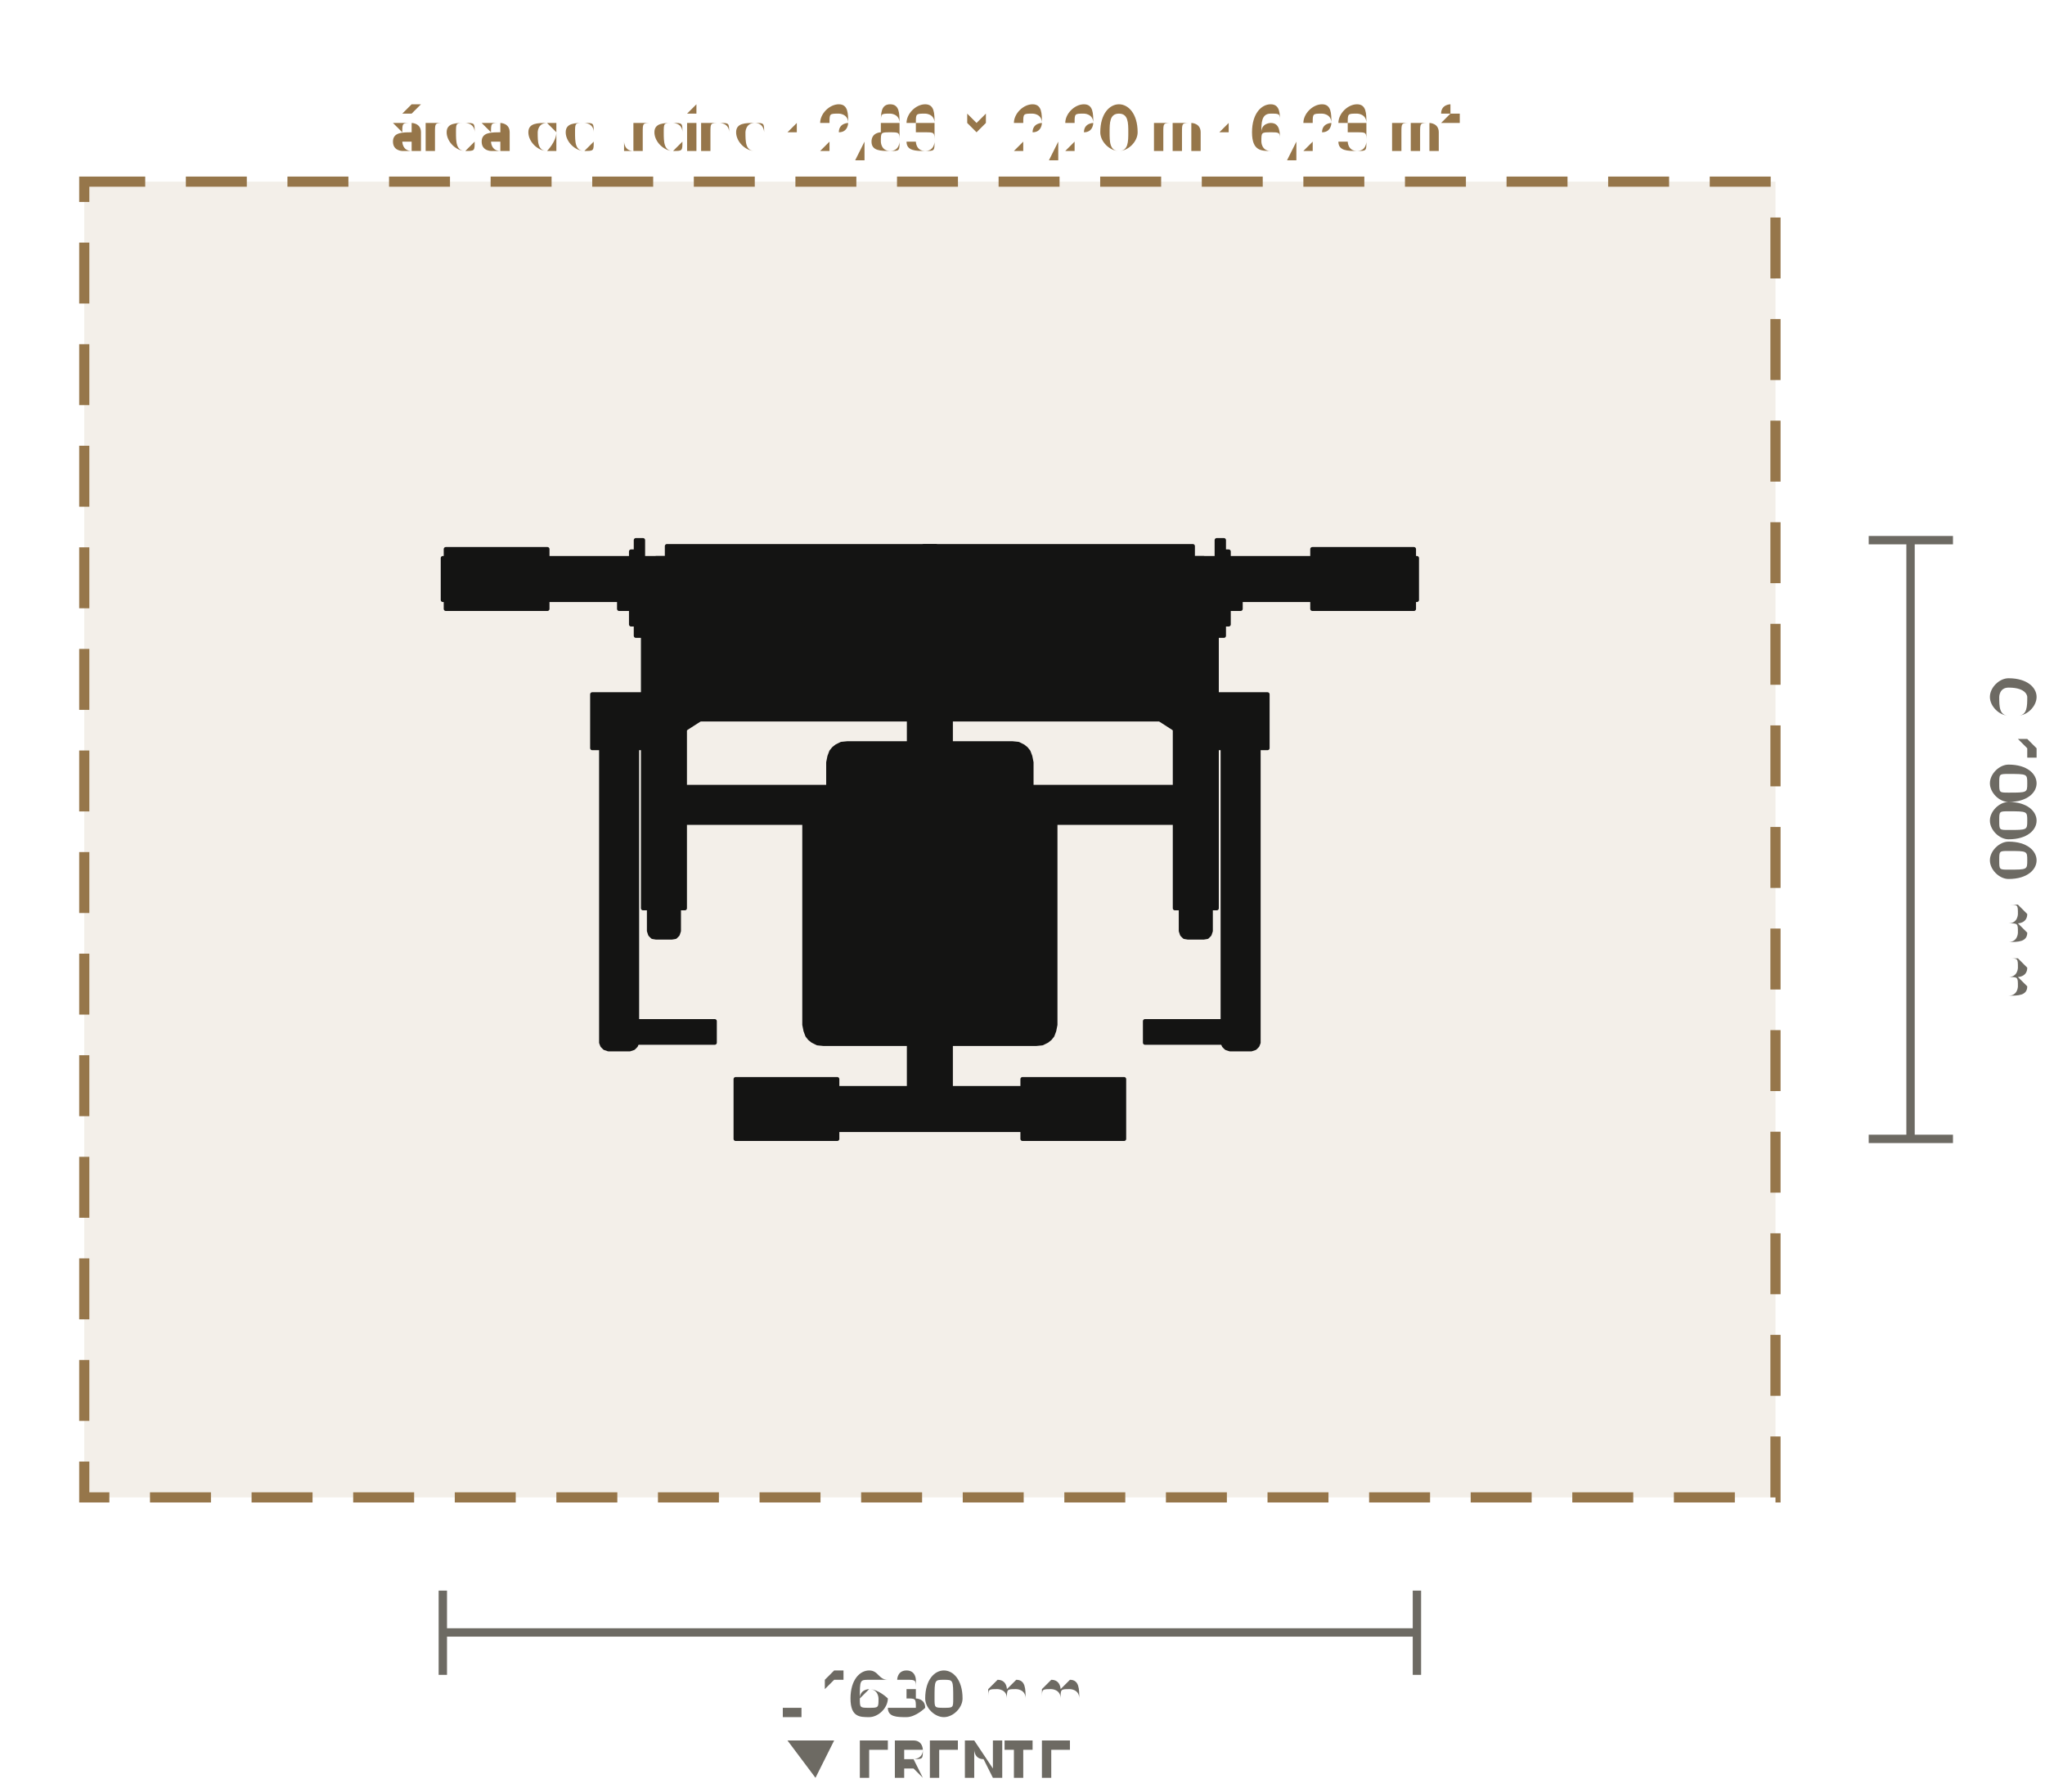
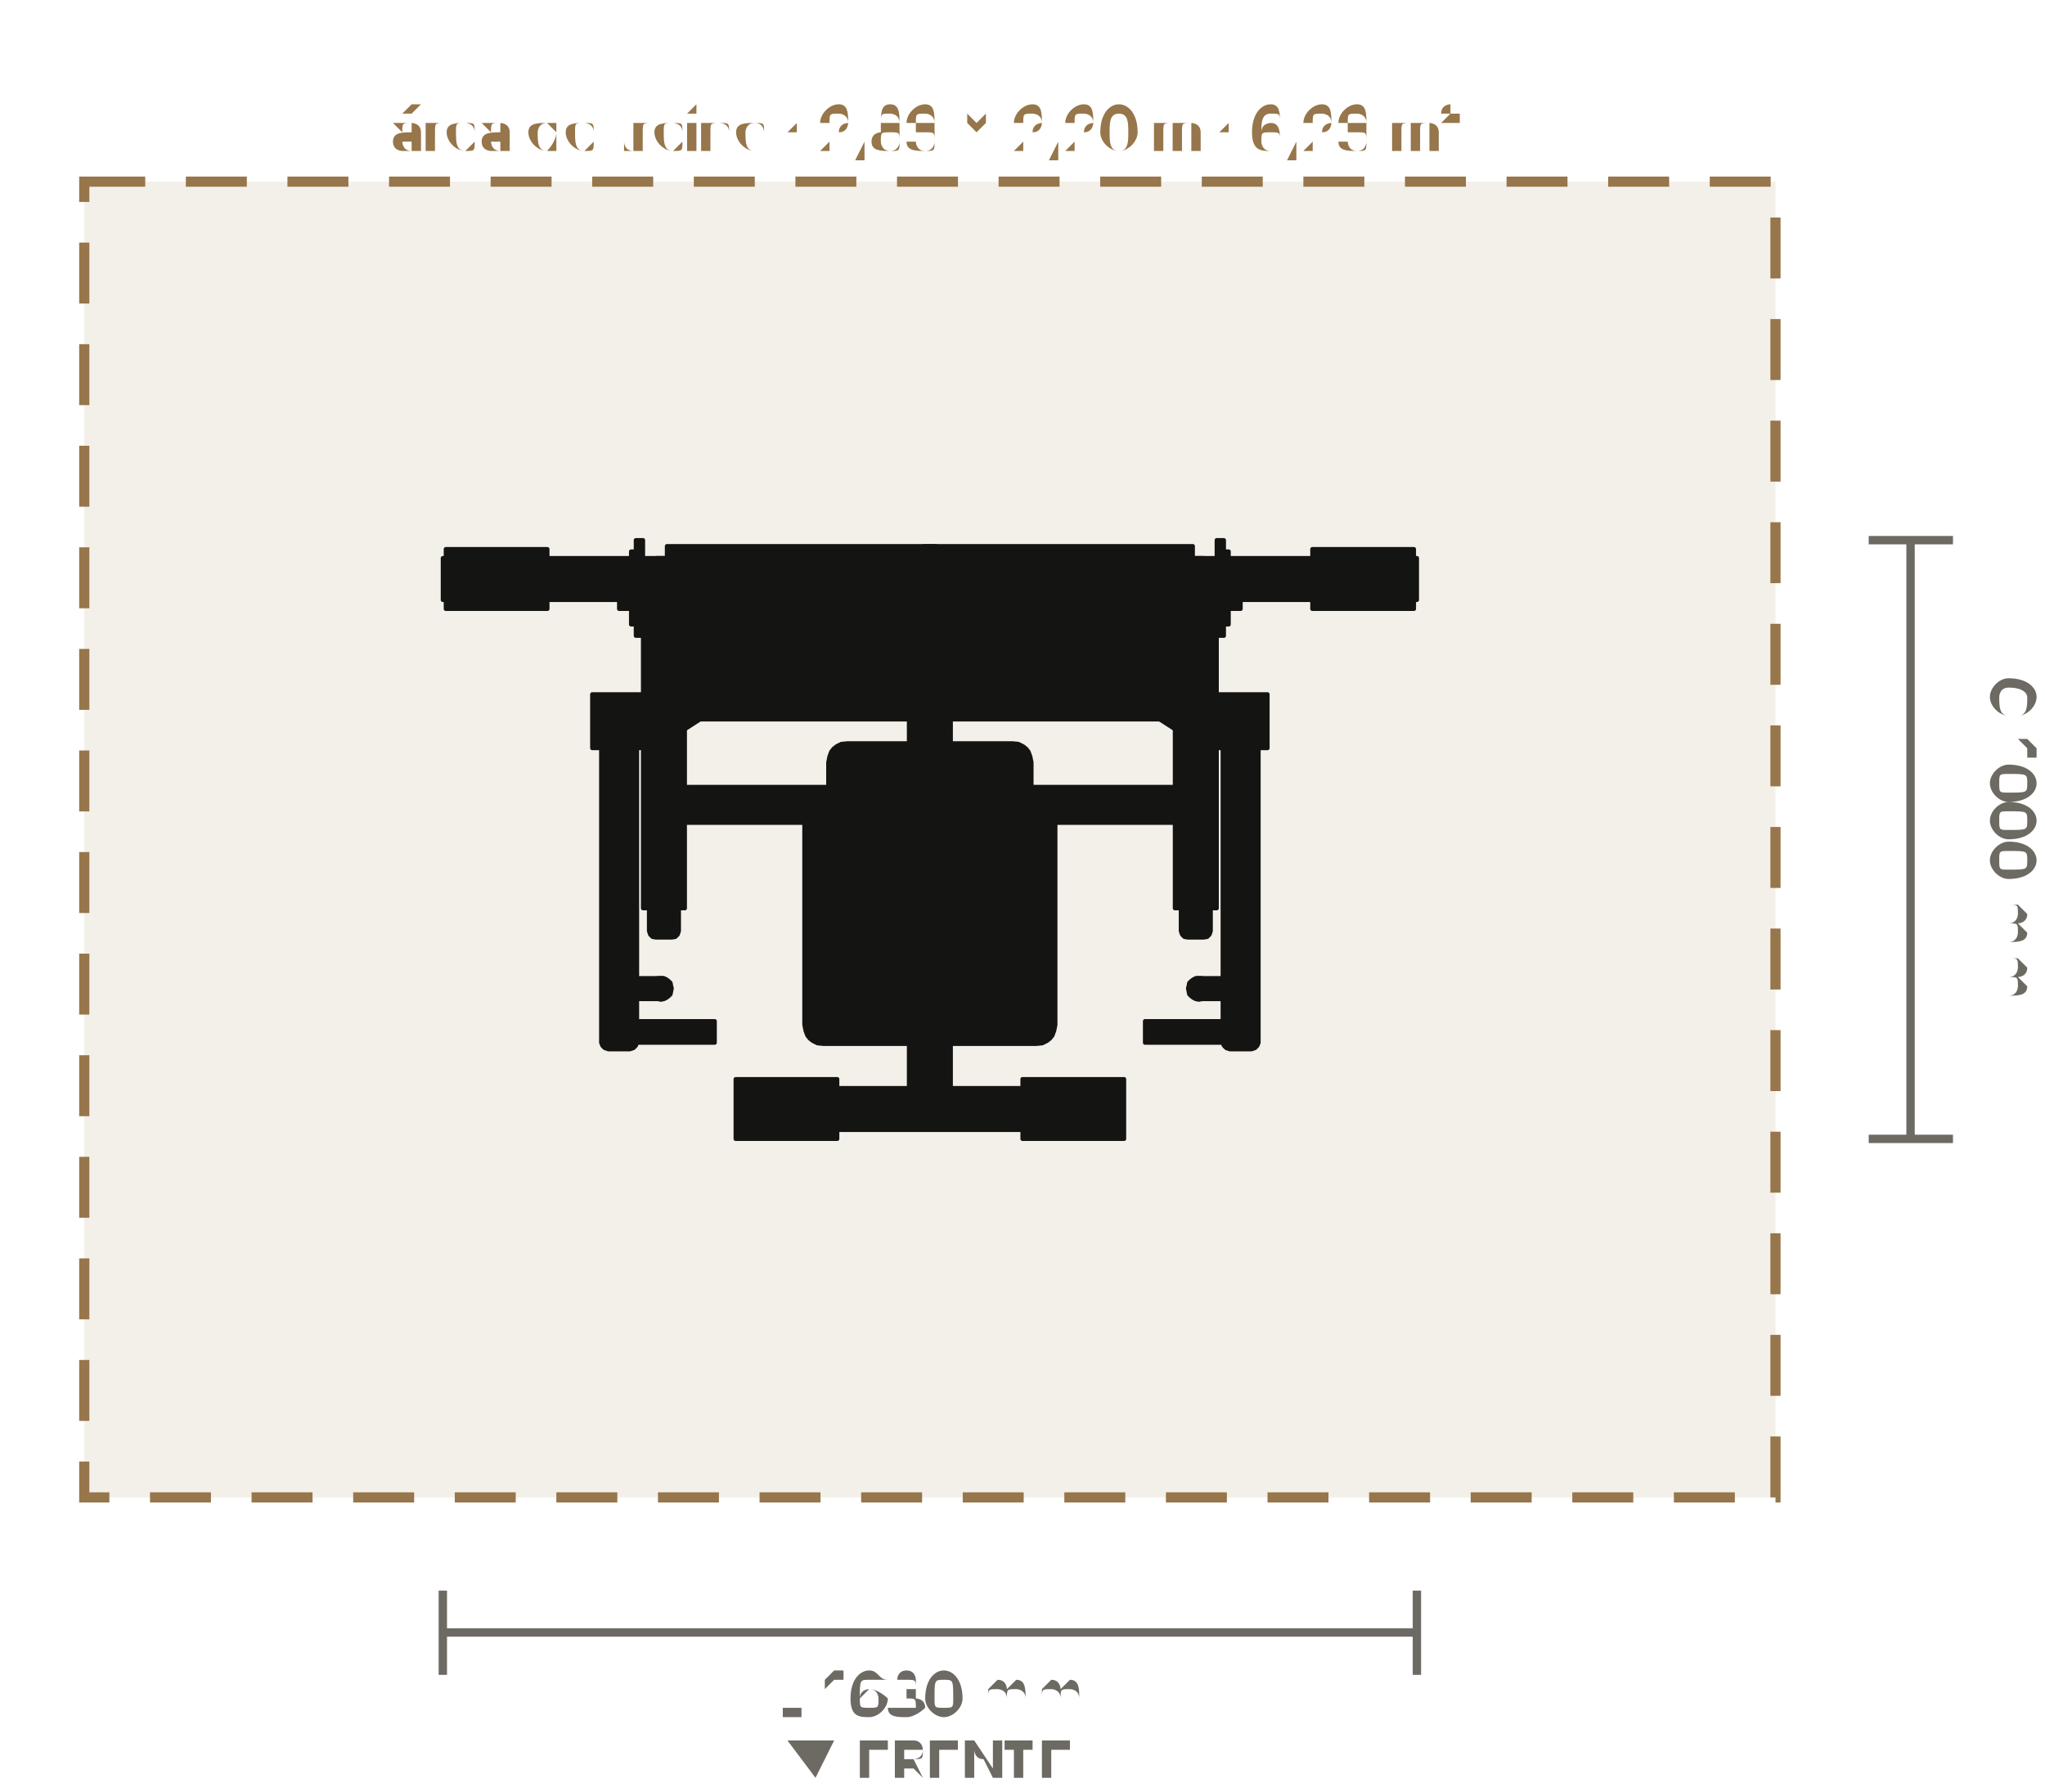
<svg xmlns="http://www.w3.org/2000/svg" viewBox="-1.556 -1.405 3.422 2.998" role="img" aria-label="Planta do Supino Declinado Iso-Lateral (LD-B027): 1630 × 1002 mm, com 60 cm de área de treino em volta" data-equipment="LD-B027" data-unit="m">
  <rect class="eq-zone" x="-1.415" y="-1.101" width="2.83" height="2.202" style="fill:#96764a;fill-opacity:.12;stroke:#96764a;stroke-width:0.017;stroke-dasharray:0.102 0.068" />
  <text class="eq-zone-label" x="0" y="-1.152" style="font-family:Barlow,Inter,Arial,sans-serif;font-size:0.097px;fill:#96764a;text-anchor:middle">área de treino · 2,83 × 2,20 m · 6,23 m²</text>
  <g class="eq-parts">
    <polygon class="eq-part" points="-0.815,-0.471 0.815,-0.471 0.815,-0.401 -0.815,-0.401" style="fill:#141413;stroke:#141413;stroke-width:0.007;stroke-linejoin:round" />
    <polygon class="eq-part" points="-0.035,-0.436 0.035,-0.436 0.035,0.451 -0.035,0.451" style="fill:#141413;stroke:#141413;stroke-width:0.007;stroke-linejoin:round" />
    <polygon class="eq-part" points="-0.3,0.416 0.3,0.416 0.3,0.486 -0.3,0.486" style="fill:#141413;stroke:#141413;stroke-width:0.007;stroke-linejoin:round" />
    <polygon class="eq-part" points="-0.81,-0.486 -0.64,-0.486 -0.64,-0.386 -0.81,-0.386" style="fill:#141413;stroke:#141413;stroke-width:0.007;stroke-linejoin:round" />
    <polygon class="eq-part" points="-0.325,0.401 -0.155,0.401 -0.155,0.501 -0.325,0.501" style="fill:#141413;stroke:#141413;stroke-width:0.007;stroke-linejoin:round" />
    <polygon class="eq-part" points="0.64,-0.486 0.81,-0.486 0.81,-0.386 0.64,-0.386" style="fill:#141413;stroke:#141413;stroke-width:0.007;stroke-linejoin:round" />
    <polygon class="eq-part" points="0.155,0.401 0.325,0.401 0.325,0.501 0.155,0.501" style="fill:#141413;stroke:#141413;stroke-width:0.007;stroke-linejoin:round" />
    <polygon class="eq-part" points="-0.415,-0.466 -0.385,-0.466 -0.385,-0.226 -0.415,-0.226" style="fill:#141413;stroke:#141413;stroke-width:0.007;stroke-linejoin:round" />
    <polygon class="eq-part" points="-0.045,-0.466 -0.015,-0.466 -0.015,-0.226 -0.045,-0.226" style="fill:#141413;stroke:#141413;stroke-width:0.007;stroke-linejoin:round" />
    <polygon class="eq-part" points="-0.415,-0.466 -0.015,-0.466 -0.015,-0.226 -0.415,-0.226" style="fill:#141413;stroke:#141413;stroke-width:0.007;stroke-linejoin:round" />
    <polygon class="eq-part" points="-0.415,-0.466 -0.015,-0.466 -0.015,-0.226 -0.415,-0.226" style="fill:#141413;stroke:#141413;stroke-width:0.007;stroke-linejoin:round" />
    <polygon class="eq-part" points="-0.44,-0.491 0.01,-0.491 0.01,-0.201 -0.44,-0.201" style="fill:#141413;stroke:#141413;stroke-width:0.007;stroke-linejoin:round" />
    <polygon class="eq-part" points="-0.295,-0.226 -0.135,-0.226 -0.135,-0.222 -0.295,-0.222" style="fill:#141413;stroke:#141413;stroke-width:0.007;stroke-linejoin:round" />
    <polygon class="eq-part" points="-0.305,-0.346 -0.305,-0.349 -0.304,-0.351 -0.302,-0.353 -0.3,-0.355 -0.298,-0.356 -0.295,-0.356 -0.292,-0.356 -0.29,-0.355 -0.288,-0.353 -0.286,-0.351 -0.285,-0.349 -0.285,-0.346 -0.285,-0.343 -0.286,-0.341 -0.288,-0.339 -0.29,-0.337 -0.292,-0.336 -0.295,-0.336 -0.298,-0.336 -0.3,-0.337 -0.302,-0.339 -0.304,-0.341 -0.305,-0.343" style="fill:#141413;stroke:#141413;stroke-width:0.007;stroke-linejoin:round" />
    <polygon class="eq-part" points="-0.145,-0.346 -0.145,-0.349 -0.144,-0.351 -0.142,-0.353 -0.14,-0.355 -0.138,-0.356 -0.135,-0.356 -0.132,-0.356 -0.13,-0.355 -0.128,-0.353 -0.126,-0.351 -0.125,-0.349 -0.125,-0.346 -0.125,-0.343 -0.126,-0.341 -0.128,-0.339 -0.13,-0.337 -0.132,-0.336 -0.135,-0.336 -0.138,-0.336 -0.14,-0.337 -0.142,-0.339 -0.144,-0.341 -0.145,-0.343" style="fill:#141413;stroke:#141413;stroke-width:0.007;stroke-linejoin:round" />
    <polygon class="eq-part" points="-0.345,-0.426 -0.085,-0.426 -0.085,-0.266 -0.345,-0.266" style="fill:#141413;stroke:#141413;stroke-width:0.007;stroke-linejoin:round" />
    <polygon class="eq-part" points="-0.345,-0.426 -0.085,-0.426 -0.085,-0.266 -0.345,-0.266" style="fill:#141413;stroke:#141413;stroke-width:0.007;stroke-linejoin:round" />
    <polygon class="eq-part" points="-0.219,-0.346 -0.219,-0.347 -0.218,-0.348 -0.218,-0.349 -0.217,-0.349 -0.216,-0.35 -0.215,-0.35 -0.214,-0.35 -0.213,-0.349 -0.212,-0.349 -0.211,-0.348 -0.211,-0.347 -0.211,-0.346 -0.211,-0.345 -0.211,-0.344 -0.212,-0.343 -0.213,-0.343 -0.214,-0.342 -0.215,-0.342 -0.216,-0.342 -0.217,-0.343 -0.218,-0.343 -0.218,-0.344 -0.219,-0.345" style="fill:#141413;stroke:#141413;stroke-width:0.007;stroke-linejoin:round" />
    <polygon class="eq-part" points="-0.335,-0.411 -0.095,-0.411 -0.095,-0.281 -0.335,-0.281" style="fill:#141413;stroke:#141413;stroke-width:0.007;stroke-linejoin:round" />
    <polygon class="eq-part" points="-0.335,-0.411 -0.095,-0.411 -0.095,-0.281 -0.335,-0.281" style="fill:#141413;stroke:#141413;stroke-width:0.007;stroke-linejoin:round" />
    <polygon class="eq-part" points="-0.335,-0.411 -0.095,-0.411 -0.095,-0.281 -0.335,-0.281" style="fill:#141413;stroke:#141413;stroke-width:0.007;stroke-linejoin:round" />
    <polygon class="eq-part" points="-0.335,-0.411 -0.095,-0.411 -0.095,-0.281 -0.335,-0.281" style="fill:#141413;stroke:#141413;stroke-width:0.007;stroke-linejoin:round" />
    <polygon class="eq-part" points="-0.335,-0.411 -0.095,-0.411 -0.095,-0.281 -0.335,-0.281" style="fill:#141413;stroke:#141413;stroke-width:0.007;stroke-linejoin:round" />
    <polygon class="eq-part" points="-0.335,-0.411 -0.095,-0.411 -0.095,-0.281 -0.335,-0.281" style="fill:#141413;stroke:#141413;stroke-width:0.007;stroke-linejoin:round" />
    <polygon class="eq-part" points="-0.335,-0.411 -0.095,-0.411 -0.095,-0.281 -0.335,-0.281" style="fill:#141413;stroke:#141413;stroke-width:0.007;stroke-linejoin:round" />
    <polygon class="eq-part" points="-0.335,-0.411 -0.095,-0.411 -0.095,-0.281 -0.335,-0.281" style="fill:#141413;stroke:#141413;stroke-width:0.007;stroke-linejoin:round" />
    <polygon class="eq-part" points="-0.335,-0.411 -0.095,-0.411 -0.095,-0.281 -0.335,-0.281" style="fill:#141413;stroke:#141413;stroke-width:0.007;stroke-linejoin:round" />
    <polygon class="eq-part" points="-0.221,-0.346 -0.221,-0.347 -0.22,-0.349 -0.219,-0.35 -0.218,-0.351 -0.217,-0.352 -0.215,-0.352 -0.213,-0.352 -0.212,-0.351 -0.211,-0.35 -0.21,-0.349 -0.209,-0.347 -0.209,-0.346 -0.209,-0.344 -0.21,-0.343 -0.211,-0.342 -0.212,-0.341 -0.213,-0.34 -0.215,-0.34 -0.217,-0.34 -0.218,-0.341 -0.219,-0.342 -0.22,-0.343 -0.221,-0.344" style="fill:#141413;stroke:#141413;stroke-width:0.007;stroke-linejoin:round" />
    <polygon class="eq-part" points="-0.221,-0.301 -0.209,-0.301 -0.209,-0.231 -0.221,-0.231" style="fill:#141413;stroke:#141413;stroke-width:0.007;stroke-linejoin:round" />
    <polygon class="eq-part" points="-0.385,-0.466 -0.045,-0.466 -0.045,-0.454 -0.385,-0.454" style="fill:#141413;stroke:#141413;stroke-width:0.007;stroke-linejoin:round" />
    <polygon class="eq-part" points="0.015,-0.466 0.045,-0.466 0.045,-0.226 0.015,-0.226" style="fill:#141413;stroke:#141413;stroke-width:0.007;stroke-linejoin:round" />
    <polygon class="eq-part" points="0.385,-0.466 0.415,-0.466 0.415,-0.226 0.385,-0.226" style="fill:#141413;stroke:#141413;stroke-width:0.007;stroke-linejoin:round" />
    <polygon class="eq-part" points="0.015,-0.466 0.415,-0.466 0.415,-0.226 0.015,-0.226" style="fill:#141413;stroke:#141413;stroke-width:0.007;stroke-linejoin:round" />
    <polygon class="eq-part" points="0.015,-0.466 0.415,-0.466 0.415,-0.226 0.015,-0.226" style="fill:#141413;stroke:#141413;stroke-width:0.007;stroke-linejoin:round" />
    <polygon class="eq-part" points="-0.01,-0.491 0.44,-0.491 0.44,-0.201 -0.01,-0.201" style="fill:#141413;stroke:#141413;stroke-width:0.007;stroke-linejoin:round" />
    <polygon class="eq-part" points="0.135,-0.226 0.295,-0.226 0.295,-0.222 0.135,-0.222" style="fill:#141413;stroke:#141413;stroke-width:0.007;stroke-linejoin:round" />
    <polygon class="eq-part" points="0.125,-0.346 0.125,-0.349 0.126,-0.351 0.128,-0.353 0.13,-0.355 0.132,-0.356 0.135,-0.356 0.138,-0.356 0.14,-0.355 0.142,-0.353 0.144,-0.351 0.145,-0.349 0.145,-0.346 0.145,-0.343 0.144,-0.341 0.142,-0.339 0.14,-0.337 0.138,-0.336 0.135,-0.336 0.132,-0.336 0.13,-0.337 0.128,-0.339 0.126,-0.341 0.125,-0.343" style="fill:#141413;stroke:#141413;stroke-width:0.007;stroke-linejoin:round" />
    <polygon class="eq-part" points="0.285,-0.346 0.285,-0.349 0.286,-0.351 0.288,-0.353 0.29,-0.355 0.292,-0.356 0.295,-0.356 0.298,-0.356 0.3,-0.355 0.302,-0.353 0.304,-0.351 0.305,-0.349 0.305,-0.346 0.305,-0.343 0.304,-0.341 0.302,-0.339 0.3,-0.337 0.298,-0.336 0.295,-0.336 0.292,-0.336 0.29,-0.337 0.288,-0.339 0.286,-0.341 0.285,-0.343" style="fill:#141413;stroke:#141413;stroke-width:0.007;stroke-linejoin:round" />
    <polygon class="eq-part" points="0.085,-0.426 0.345,-0.426 0.345,-0.266 0.085,-0.266" style="fill:#141413;stroke:#141413;stroke-width:0.007;stroke-linejoin:round" />
    <polygon class="eq-part" points="0.085,-0.426 0.345,-0.426 0.345,-0.266 0.085,-0.266" style="fill:#141413;stroke:#141413;stroke-width:0.007;stroke-linejoin:round" />
    <polygon class="eq-part" points="0.211,-0.346 0.211,-0.347 0.211,-0.348 0.212,-0.349 0.213,-0.349 0.214,-0.35 0.215,-0.35 0.216,-0.35 0.217,-0.349 0.218,-0.349 0.218,-0.348 0.219,-0.347 0.219,-0.346 0.219,-0.345 0.218,-0.344 0.218,-0.343 0.217,-0.343 0.216,-0.342 0.215,-0.342 0.214,-0.342 0.213,-0.343 0.212,-0.343 0.211,-0.344 0.211,-0.345" style="fill:#141413;stroke:#141413;stroke-width:0.007;stroke-linejoin:round" />
    <polygon class="eq-part" points="0.095,-0.411 0.335,-0.411 0.335,-0.281 0.095,-0.281" style="fill:#141413;stroke:#141413;stroke-width:0.007;stroke-linejoin:round" />
    <polygon class="eq-part" points="0.095,-0.411 0.335,-0.411 0.335,-0.281 0.095,-0.281" style="fill:#141413;stroke:#141413;stroke-width:0.007;stroke-linejoin:round" />
    <polygon class="eq-part" points="0.095,-0.411 0.335,-0.411 0.335,-0.281 0.095,-0.281" style="fill:#141413;stroke:#141413;stroke-width:0.007;stroke-linejoin:round" />
    <polygon class="eq-part" points="0.095,-0.411 0.335,-0.411 0.335,-0.281 0.095,-0.281" style="fill:#141413;stroke:#141413;stroke-width:0.007;stroke-linejoin:round" />
    <polygon class="eq-part" points="0.095,-0.411 0.335,-0.411 0.335,-0.281 0.095,-0.281" style="fill:#141413;stroke:#141413;stroke-width:0.007;stroke-linejoin:round" />
    <polygon class="eq-part" points="0.095,-0.411 0.335,-0.411 0.335,-0.281 0.095,-0.281" style="fill:#141413;stroke:#141413;stroke-width:0.007;stroke-linejoin:round" />
    <polygon class="eq-part" points="0.095,-0.411 0.335,-0.411 0.335,-0.281 0.095,-0.281" style="fill:#141413;stroke:#141413;stroke-width:0.007;stroke-linejoin:round" />
    <polygon class="eq-part" points="0.095,-0.411 0.335,-0.411 0.335,-0.281 0.095,-0.281" style="fill:#141413;stroke:#141413;stroke-width:0.007;stroke-linejoin:round" />
    <polygon class="eq-part" points="0.095,-0.411 0.335,-0.411 0.335,-0.281 0.095,-0.281" style="fill:#141413;stroke:#141413;stroke-width:0.007;stroke-linejoin:round" />
    <polygon class="eq-part" points="0.209,-0.346 0.209,-0.347 0.21,-0.349 0.211,-0.35 0.212,-0.351 0.213,-0.352 0.215,-0.352 0.217,-0.352 0.218,-0.351 0.219,-0.35 0.22,-0.349 0.221,-0.347 0.221,-0.346 0.221,-0.344 0.22,-0.343 0.219,-0.342 0.218,-0.341 0.217,-0.34 0.215,-0.34 0.213,-0.34 0.212,-0.341 0.211,-0.342 0.21,-0.343 0.209,-0.344" style="fill:#141413;stroke:#141413;stroke-width:0.007;stroke-linejoin:round" />
    <polygon class="eq-part" points="0.209,-0.301 0.221,-0.301 0.221,-0.231 0.209,-0.231" style="fill:#141413;stroke:#141413;stroke-width:0.007;stroke-linejoin:round" />
    <polygon class="eq-part" points="0.045,-0.466 0.385,-0.466 0.385,-0.454 0.045,-0.454" style="fill:#141413;stroke:#141413;stroke-width:0.007;stroke-linejoin:round" />
    <polygon class="eq-part" points="-0.035,0.119 -0.035,0.116 -0.033,0.113 -0.032,0.111 -0.029,0.109 -0.026,0.108 -0.023,0.107 0.023,0.107 0.026,0.108 0.029,0.109 0.032,0.111 0.033,0.113 0.035,0.116 0.035,0.119 0.035,0.165 0.035,0.168 0.033,0.171 0.032,0.174 0.029,0.176 0.026,0.177 0.023,0.177 -0.023,0.177 -0.026,0.177 -0.029,0.176 -0.032,0.174 -0.033,0.171 -0.035,0.168 -0.035,0.165" style="fill:#141413;stroke:#141413;stroke-width:0.007;stroke-linejoin:round" />
    <polygon class="eq-part" points="0.035,0.12 0.047,0.12 0.047,0.165 0.035,0.165" style="fill:#141413;stroke:#141413;stroke-width:0.007;stroke-linejoin:round" />
    <polygon class="eq-part" points="0.033,0.142 0.033,0.141 0.033,0.139 0.033,0.137 0.034,0.136 0.034,0.136 0.035,0.135 0.115,0.135 0.116,0.136 0.116,0.136 0.117,0.137 0.117,0.139 0.117,0.141 0.117,0.142 0.117,0.144 0.117,0.146 0.117,0.147 0.116,0.148 0.116,0.149 0.115,0.149 0.035,0.149 0.034,0.149 0.034,0.148 0.033,0.147 0.033,0.146 0.033,0.144" style="fill:#141413;stroke:#141413;stroke-width:0.007;stroke-linejoin:round" />
    <polygon class="eq-part" points="-0.21,-0.025 -0.208,-0.036 -0.205,-0.043 -0.201,-0.048 -0.196,-0.052 -0.188,-0.056 -0.178,-0.058 0.178,-0.058 0.188,-0.056 0.196,-0.052 0.201,-0.048 0.205,-0.043 0.208,-0.036 0.21,-0.025 0.21,0.31 0.208,0.32 0.205,0.328 0.201,0.333 0.196,0.337 0.188,0.341 0.178,0.342 -0.178,0.342 -0.188,0.341 -0.196,0.337 -0.201,0.333 -0.205,0.328 -0.208,0.32 -0.21,0.31" style="fill:#141413;stroke:#141413;stroke-width:0.007;stroke-linejoin:round" />
    <polygon class="eq-part" points="-0.17,-0.129 -0.168,-0.139 -0.165,-0.147 -0.161,-0.152 -0.156,-0.156 -0.148,-0.16 -0.138,-0.161 0.138,-0.161 0.148,-0.16 0.156,-0.156 0.161,-0.152 0.165,-0.147 0.168,-0.139 0.17,-0.129 0.17,-0.069 0.168,-0.059 0.165,-0.051 0.161,-0.047 0.156,-0.043 0.148,-0.039 0.138,-0.037 -0.138,-0.037 -0.148,-0.039 -0.156,-0.043 -0.161,-0.047 -0.165,-0.051 -0.168,-0.059 -0.17,-0.069" style="fill:#141413;stroke:#141413;stroke-width:0.007;stroke-linejoin:round" />
    <polygon class="eq-part" points="-0.03,-0.194 -0.028,-0.2 -0.024,-0.205 -0.018,-0.206 0.018,-0.206 0.024,-0.205 0.028,-0.2 0.03,-0.194 0.03,-0.12 0.028,-0.114 0.024,-0.109 0.018,-0.108 -0.018,-0.108 -0.024,-0.109 -0.028,-0.114 -0.03,-0.12" style="fill:#141413;stroke:#141413;stroke-width:0.007;stroke-linejoin:round" />
    <polygon class="eq-part" points="0.475,-0.243 0.565,-0.243 0.565,-0.153 0.475,-0.153" style="fill:#141413;stroke:#141413;stroke-width:0.007;stroke-linejoin:round" />
    <polygon class="eq-part" points="0.49,-0.208 0.492,-0.212 0.496,-0.215 0.502,-0.216 0.538,-0.216 0.544,-0.215 0.548,-0.212 0.55,-0.208 0.55,0.34 0.548,0.345 0.544,0.349 0.538,0.351 0.502,0.351 0.496,0.349 0.492,0.345 0.49,0.34" style="fill:#141413;stroke:#141413;stroke-width:0.007;stroke-linejoin:round" />
    <polygon class="eq-part" points="0.36,0.304 0.52,0.304 0.52,0.34 0.36,0.34" style="fill:#141413;stroke:#141413;stroke-width:0.007;stroke-linejoin:round" />
+     <polygon class="eq-part" points="0.445,0.24 0.445,0.238 0.446,0.236 0.446,0.234 0.446,0.233 0.447,0.232 0.448,0.232 0.522,0.232 0.523,0.232 0.524,0.233 0.524,0.234 0.524,0.236 0.525,0.238 0.525,0.24 0.525,0.259 0.525,0.261 0.524,0.263 0.524,0.265 0.524,0.266 0.523,0.267 0.522,0.267 0.448,0.267 0.447,0.267 0.446,0.266 0.446,0.265 0.446,0.263 0.445,0.261 0.445,0.259" style="fill:#141413;stroke:#141413;stroke-width:0.007;stroke-linejoin:round" />
+     <polygon class="eq-part" points="0.432,0.249 0.433,0.245 0.434,0.24 0.437,0.237 0.441,0.234 0.445,0.232 0.45,0.232 0.455,0.232 0.459,0.234 0.463,0.237 0.466,0.24 0.467,0.245 0.468,0.249 0.467,0.254 0.466,0.259 0.463,0.262 0.459,0.265 0.455,0.267 0.45,0.268 0.445,0.267 0.441,0.265 0.437,0.262 0.434,0.259 0.433,0.254" style="fill:#141413;stroke:#141413;stroke-width:0.007;stroke-linejoin:round" />
    <polygon class="eq-part" points="-0.565,-0.243 -0.475,-0.243 -0.475,-0.153 -0.565,-0.153" style="fill:#141413;stroke:#141413;stroke-width:0.007;stroke-linejoin:round" />
    <polygon class="eq-part" points="-0.55,-0.208 -0.548,-0.212 -0.544,-0.215 -0.538,-0.216 -0.502,-0.216 -0.496,-0.215 -0.492,-0.212 -0.49,-0.208 -0.49,0.34 -0.492,0.345 -0.496,0.349 -0.502,0.351 -0.538,0.351 -0.544,0.349 -0.548,0.345 -0.55,0.34" style="fill:#141413;stroke:#141413;stroke-width:0.007;stroke-linejoin:round" />
    <polygon class="eq-part" points="-0.52,0.304 -0.36,0.304 -0.36,0.34 -0.52,0.34" style="fill:#141413;stroke:#141413;stroke-width:0.007;stroke-linejoin:round" />
+     <polygon class="eq-part" points="-0.525,0.24 -0.525,0.238 -0.524,0.236 -0.524,0.234 -0.524,0.233 -0.523,0.232 -0.522,0.232 -0.448,0.232 -0.447,0.232 -0.446,0.233 -0.446,0.234 -0.446,0.236 -0.445,0.238 -0.445,0.24 -0.445,0.259 -0.445,0.261 -0.446,0.263 -0.446,0.265 -0.446,0.266 -0.447,0.267 -0.448,0.267 -0.522,0.267 -0.523,0.267 -0.524,0.266 -0.524,0.265 -0.524,0.263 -0.525,0.261 -0.525,0.259" style="fill:#141413;stroke:#141413;stroke-width:0.007;stroke-linejoin:round" />
+     <polygon class="eq-part" points="-0.468,0.249 -0.467,0.245 -0.466,0.24 -0.463,0.237 -0.459,0.234 -0.455,0.232 -0.45,0.232 -0.445,0.232 -0.441,0.234 -0.437,0.237 -0.434,0.24 -0.433,0.245 -0.432,0.249 -0.433,0.254 -0.434,0.259 -0.437,0.262 -0.441,0.265 -0.445,0.267 -0.45,0.268 -0.455,0.267 -0.459,0.265 -0.463,0.262 -0.466,0.259 -0.467,0.254" style="fill:#141413;stroke:#141413;stroke-width:0.007;stroke-linejoin:round" />
    <polygon class="eq-part" points="0.42,-0.096 0.422,-0.102 0.426,-0.107 0.432,-0.108 0.458,-0.108 0.464,-0.107 0.468,-0.102 0.47,-0.096 0.47,0.153 0.468,0.159 0.464,0.163 0.458,0.164 0.432,0.164 0.426,0.163 0.422,0.159 0.42,0.153" style="fill:#141413;stroke:#141413;stroke-width:0.007;stroke-linejoin:round" />
    <polygon class="eq-part" points="0.42,-0.459 0.422,-0.465 0.426,-0.469 0.432,-0.471 0.458,-0.471 0.464,-0.469 0.468,-0.465 0.47,-0.459 0.47,-0.28 0.468,-0.274 0.464,-0.27 0.458,-0.268 0.432,-0.268 0.426,-0.27 0.422,-0.274 0.42,-0.28" style="fill:#141413;stroke:#141413;stroke-width:0.007;stroke-linejoin:round" />
    <polygon class="eq-part" points="0.42,-0.318 0.47,-0.318 0.47,-0.058 0.42,-0.058" style="fill:#141413;stroke:#141413;stroke-width:0.007;stroke-linejoin:round" />
    <polygon class="eq-part" points="0.42,-0.368 0.47,-0.368 0.47,-0.008 0.42,-0.008" style="fill:#141413;stroke:#141413;stroke-width:0.007;stroke-linejoin:round" />
    <polygon class="eq-part" points="0.41,-0.421 0.48,-0.421 0.48,0.115 0.41,0.115" style="fill:#141413;stroke:#141413;stroke-width:0.007;stroke-linejoin:round" />
    <polygon class="eq-part" points="-0.47,-0.096 -0.468,-0.102 -0.464,-0.107 -0.458,-0.108 -0.432,-0.108 -0.426,-0.107 -0.422,-0.102 -0.42,-0.096 -0.42,0.153 -0.422,0.159 -0.426,0.163 -0.432,0.164 -0.458,0.164 -0.464,0.163 -0.468,0.159 -0.47,0.153" style="fill:#141413;stroke:#141413;stroke-width:0.007;stroke-linejoin:round" />
    <polygon class="eq-part" points="-0.47,-0.459 -0.468,-0.465 -0.464,-0.469 -0.458,-0.471 -0.432,-0.471 -0.426,-0.469 -0.422,-0.465 -0.42,-0.459 -0.42,-0.28 -0.422,-0.274 -0.426,-0.27 -0.432,-0.268 -0.458,-0.268 -0.464,-0.27 -0.468,-0.274 -0.47,-0.28" style="fill:#141413;stroke:#141413;stroke-width:0.007;stroke-linejoin:round" />
    <polygon class="eq-part" points="-0.47,-0.318 -0.42,-0.318 -0.42,-0.058 -0.47,-0.058" style="fill:#141413;stroke:#141413;stroke-width:0.007;stroke-linejoin:round" />
    <polygon class="eq-part" points="-0.47,-0.368 -0.42,-0.368 -0.42,-0.008 -0.47,-0.008" style="fill:#141413;stroke:#141413;stroke-width:0.007;stroke-linejoin:round" />
    <polygon class="eq-part" points="-0.48,-0.421 -0.41,-0.421 -0.41,0.115 -0.48,0.115" style="fill:#141413;stroke:#141413;stroke-width:0.007;stroke-linejoin:round" />
    <polygon class="eq-part" points="-0.445,-0.088 0.445,-0.088 0.445,-0.028 -0.445,-0.028" style="fill:#141413;stroke:#141413;stroke-width:0.007;stroke-linejoin:round" />
    <polygon class="eq-part" points="-0.445,-0.343 0.445,-0.343 0.445,-0.293 -0.445,-0.293" style="fill:#141413;stroke:#141413;stroke-width:0.007;stroke-linejoin:round" />
    <polygon class="eq-part" points="0.445,-0.22 0.49,-0.22 0.49,-0.175 0.445,-0.175" style="fill:#141413;stroke:#141413;stroke-width:0.007;stroke-linejoin:round" />
    <polygon class="eq-part" points="-0.49,-0.22 -0.445,-0.22 -0.445,-0.175 -0.49,-0.175" style="fill:#141413;stroke:#141413;stroke-width:0.007;stroke-linejoin:round" />
    <polygon class="eq-part" points="-0.52,-0.456 0.52,-0.456 0.52,-0.386 -0.52,-0.386" style="fill:#141413;stroke:#141413;stroke-width:0.007;stroke-linejoin:round" />
    <polygon class="eq-part" points="0.48,-0.501 0.492,-0.501 0.492,-0.341 0.48,-0.341" style="fill:#141413;stroke:#141413;stroke-width:0.007;stroke-linejoin:round" />
    <polygon class="eq-part" points="0.492,-0.482 0.5,-0.482 0.5,-0.46 0.492,-0.46" style="fill:#141413;stroke:#141413;stroke-width:0.007;stroke-linejoin:round" />
    <polygon class="eq-part" points="0.492,-0.382 0.5,-0.382 0.5,-0.36 0.492,-0.36" style="fill:#141413;stroke:#141413;stroke-width:0.007;stroke-linejoin:round" />
    <polygon class="eq-part" points="-0.492,-0.501 -0.48,-0.501 -0.48,-0.341 -0.492,-0.341" style="fill:#141413;stroke:#141413;stroke-width:0.007;stroke-linejoin:round" />
    <polygon class="eq-part" points="-0.5,-0.482 -0.492,-0.482 -0.492,-0.46 -0.5,-0.46" style="fill:#141413;stroke:#141413;stroke-width:0.007;stroke-linejoin:round" />
    <polygon class="eq-part" points="-0.5,-0.382 -0.492,-0.382 -0.492,-0.36 -0.5,-0.36" style="fill:#141413;stroke:#141413;stroke-width:0.007;stroke-linejoin:round" />
    <polygon class="eq-part" points="0.19,-0.328 0.19,-0.331 0.191,-0.333 0.192,-0.336 0.193,-0.339 0.213,-0.369 0.214,-0.371 0.216,-0.373 0.219,-0.375 0.221,-0.376 0.223,-0.376 0.224,-0.376 0.469,-0.218 0.47,-0.217 0.47,-0.215 0.47,-0.213 0.469,-0.21 0.468,-0.208 0.467,-0.205 0.447,-0.175 0.446,-0.172 0.444,-0.17 0.441,-0.169 0.439,-0.168 0.438,-0.167 0.436,-0.168 0.192,-0.325 0.19,-0.327" style="fill:#141413;stroke:#141413;stroke-width:0.007;stroke-linejoin:round" />
    <polygon class="eq-part" points="-0.47,-0.215 -0.47,-0.217 -0.469,-0.218 -0.224,-0.376 -0.223,-0.376 -0.221,-0.376 -0.219,-0.375 -0.216,-0.373 -0.214,-0.371 -0.213,-0.369 -0.193,-0.339 -0.192,-0.336 -0.191,-0.333 -0.19,-0.331 -0.19,-0.328 -0.19,-0.327 -0.192,-0.325 -0.436,-0.168 -0.438,-0.167 -0.439,-0.168 -0.441,-0.169 -0.444,-0.17 -0.446,-0.172 -0.447,-0.175 -0.467,-0.205 -0.468,-0.208 -0.469,-0.21 -0.47,-0.213" style="fill:#141413;stroke:#141413;stroke-width:0.007;stroke-linejoin:round" />
  </g>
  <line class="eq-dim" x1="-0.815" y1="1.327" x2="0.815" y2="1.327" style="stroke:#6d6a63;stroke-width:0.014" />
  <line class="eq-dim" x1="-0.815" y1="1.257" x2="-0.815" y2="1.398" style="stroke:#6d6a63;stroke-width:0.014" />
  <line class="eq-dim" x1="0.815" y1="1.257" x2="0.815" y2="1.398" style="stroke:#6d6a63;stroke-width:0.014" />
  <text class="eq-text" x="0" y="1.47" style="font-family:Barlow,Inter,Arial,sans-serif;font-size:0.102px;fill:#6d6a63;text-anchor:middle">L 1630 mm</text>
  <line class="eq-dim" x1="1.641" y1="-0.501" x2="1.641" y2="0.501" style="stroke:#6d6a63;stroke-width:0.014" />
  <line class="eq-dim" x1="1.571" y1="-0.501" x2="1.712" y2="-0.501" style="stroke:#6d6a63;stroke-width:0.014" />
  <line class="eq-dim" x1="1.571" y1="0.501" x2="1.712" y2="0.501" style="stroke:#6d6a63;stroke-width:0.014" />
  <text class="eq-text" x="1.774" y="0" transform="rotate(90 1.7738 0)" style="font-family:Barlow,Inter,Arial,sans-serif;font-size:0.102px;fill:#6d6a63;text-anchor:middle">C 1000 mm</text>
  <text class="eq-text" x="0" y="1.572" style="font-family:Barlow,Inter,Arial,sans-serif;font-size:0.102px;fill:#6d6a63;text-anchor:middle;font-size:0.082px;letter-spacing:.1em">▼ FRENTE</text>
</svg>
